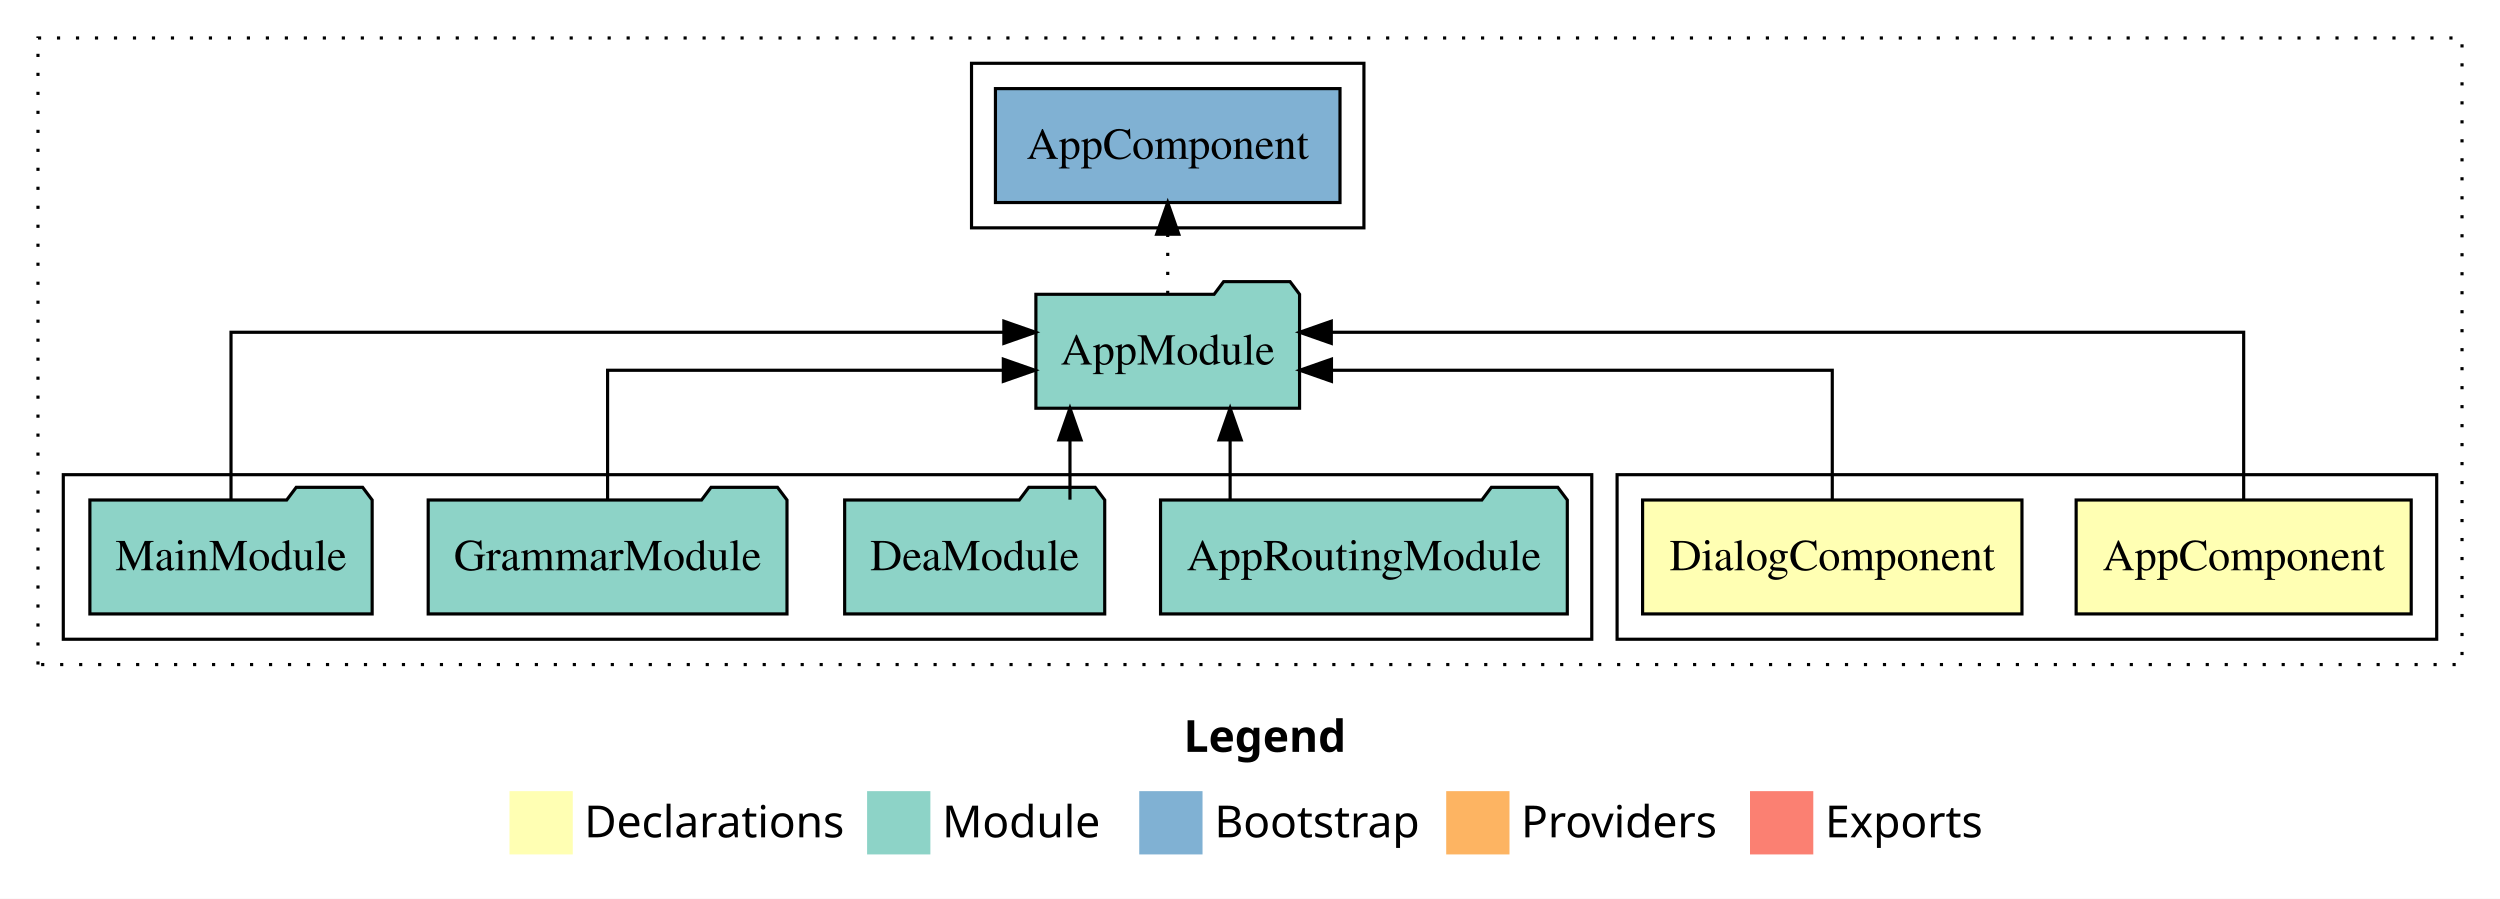
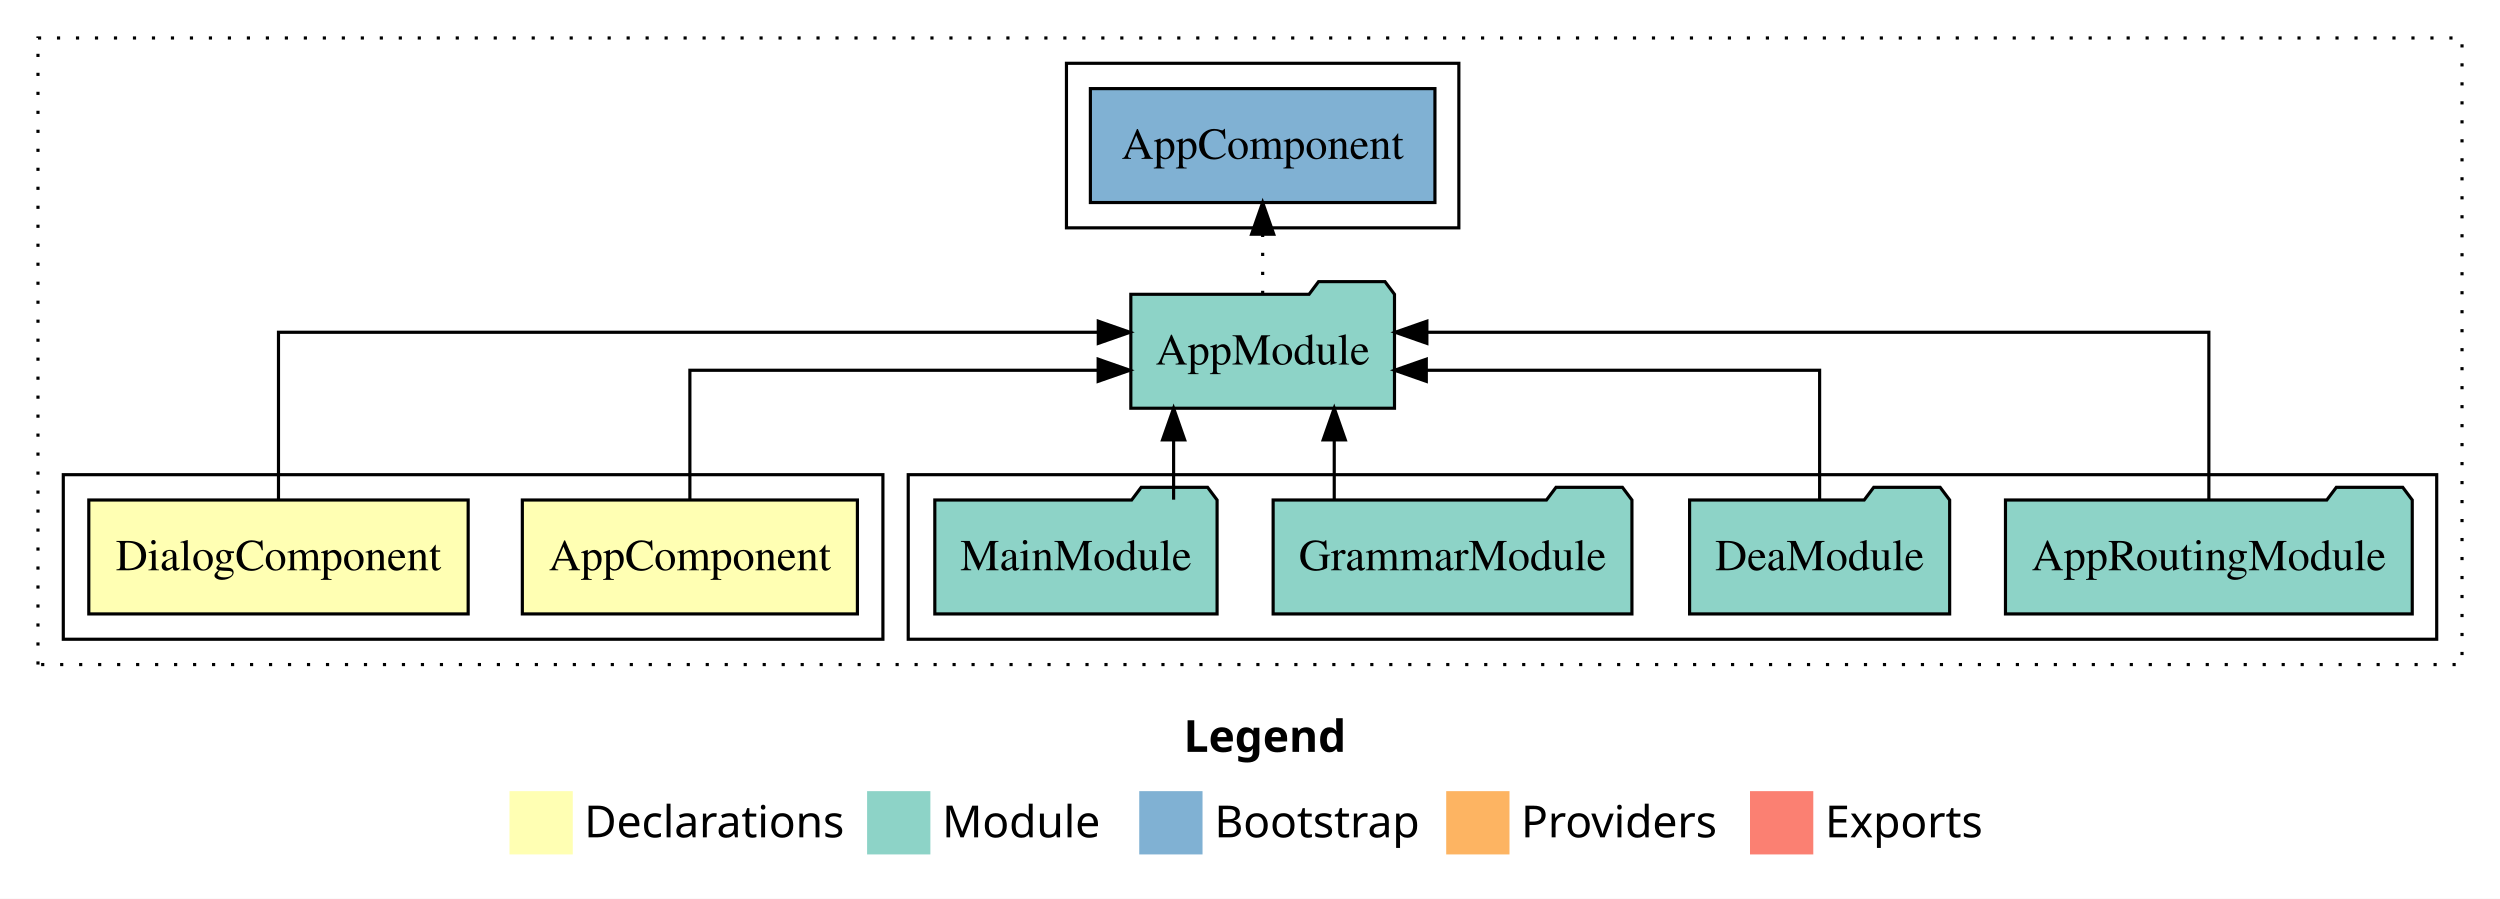
<svg xmlns="http://www.w3.org/2000/svg" width="790pt" height="284pt" viewBox="0.00 0.00 790.00 284.00">
  <g id="graph0" class="graph" transform="scale(1 1) rotate(0) translate(4 280)">
    <polygon fill="white" stroke="transparent" points="-4,4 -4,-280 786,-280 786,4 -4,4" />
    <text text-anchor="start" x="370.01" y="-42.4" font-family="sans-serif" font-weight="bold" font-size="14.00">Legend</text>
    <polygon fill="#ffffb3" stroke="transparent" points="157,-10 157,-30 177,-30 177,-10 157,-10" />
    <text text-anchor="start" x="180.63" y="-15.4" font-family="sans-serif" font-size="14.00">  Declarations</text>
    <polygon fill="#8dd3c7" stroke="transparent" points="270,-10 270,-30 290,-30 290,-10 270,-10" />
    <text text-anchor="start" x="293.73" y="-15.4" font-family="sans-serif" font-size="14.00">  Module</text>
    <polygon fill="#80b1d3" stroke="transparent" points="356,-10 356,-30 376,-30 376,-10 356,-10" />
    <text text-anchor="start" x="379.78" y="-15.4" font-family="sans-serif" font-size="14.00">  Bootstrap</text>
    <polygon fill="#fdb462" stroke="transparent" points="453,-10 453,-30 473,-30 473,-10 453,-10" />
    <text text-anchor="start" x="476.67" y="-15.4" font-family="sans-serif" font-size="14.00">  Providers</text>
    <polygon fill="#fb8072" stroke="transparent" points="549,-10 549,-30 569,-30 569,-10 549,-10" />
    <text text-anchor="start" x="572.73" y="-15.4" font-family="sans-serif" font-size="14.00">  Exports</text>
    <g id="clust1" class="cluster">
      <polygon fill="none" stroke="black" stroke-dasharray="1,5" points="8,-70 8,-268 774,-268 774,-70 8,-70" />
    </g>
+     <g id="clust5" class="cluster">
+       <polygon fill="none" stroke="black" points="283,-78 283,-130 766,-130 766,-78 283,-78" />
+     </g>
    <g id="clust2" class="cluster">
-       <polygon fill="none" stroke="black" points="507,-78 507,-130 766,-130 766,-78 507,-78" />
-     </g>
-     <g id="clust5" class="cluster">
-       <polygon fill="none" stroke="black" points="16,-78 16,-130 499,-130 499,-78 16,-78" />
+       <polygon fill="none" stroke="black" points="16,-78 16,-130 275,-130 275,-78 16,-78" />
    </g>
    <g id="clust7" class="cluster">
-       <polygon fill="none" stroke="black" points="303,-208 303,-260 427,-260 427,-208 303,-208" />
+       <polygon fill="none" stroke="black" points="333,-208 333,-260 457,-260 457,-208 333,-208" />
    </g>
    <g id="node1" class="node">
-       <polygon fill="#ffffb3" stroke="black" points="757.94,-122 652.06,-122 652.06,-86 757.94,-86 757.94,-122" />
-       <text text-anchor="middle" x="705" y="-99.8" font-family="Times,serif" font-size="14.00">AppComponent</text>
+       <polygon fill="#ffffb3" stroke="black" points="266.94,-122 161.06,-122 161.06,-86 266.94,-86 266.94,-122" />
+       <text text-anchor="middle" x="214" y="-99.8" font-family="Times,serif" font-size="14.00">AppComponent</text>
    </g>
    <g id="node3" class="node">
-       <polygon fill="#8dd3c7" stroke="black" points="406.66,-187 403.66,-191 382.66,-191 379.66,-187 323.34,-187 323.34,-151 406.66,-151 406.66,-187" />
-       <text text-anchor="middle" x="365" y="-164.8" font-family="Times,serif" font-size="14.00">AppModule</text>
+       <polygon fill="#8dd3c7" stroke="black" points="436.66,-187 433.66,-191 412.66,-191 409.66,-187 353.34,-187 353.34,-151 436.66,-151 436.66,-187" />
+       <text text-anchor="middle" x="395" y="-164.8" font-family="Times,serif" font-size="14.00">AppModule</text>
    </g>
    <g id="edge1" class="edge">
-       <path fill="none" stroke="black" d="M705,-122.28C705,-143.32 705,-175 705,-175 705,-175 416.69,-175 416.69,-175" />
-       <polygon fill="black" stroke="black" points="416.69,-171.5 406.69,-175 416.69,-178.5 416.69,-171.5" />
+       <path fill="none" stroke="black" d="M214,-122.02C214,-139.37 214,-163 214,-163 214,-163 343.02,-163 343.02,-163" />
+       <polygon fill="black" stroke="black" points="343.02,-166.5 353.02,-163 343.02,-159.5 343.02,-166.5" />
    </g>
    <g id="node2" class="node">
-       <polygon fill="#ffffb3" stroke="black" points="634.94,-122 515.06,-122 515.06,-86 634.94,-86 634.94,-122" />
-       <text text-anchor="middle" x="575" y="-99.8" font-family="Times,serif" font-size="14.00">DialogComponent</text>
+       <polygon fill="#ffffb3" stroke="black" points="143.94,-122 24.06,-122 24.06,-86 143.94,-86 143.94,-122" />
+       <text text-anchor="middle" x="84" y="-99.8" font-family="Times,serif" font-size="14.00">DialogComponent</text>
    </g>
    <g id="edge2" class="edge">
-       <path fill="none" stroke="black" d="M575,-122.02C575,-139.37 575,-163 575,-163 575,-163 416.74,-163 416.74,-163" />
-       <polygon fill="black" stroke="black" points="416.74,-159.5 406.74,-163 416.74,-166.5 416.74,-159.5" />
+       <path fill="none" stroke="black" d="M84,-122.28C84,-143.32 84,-175 84,-175 84,-175 343.06,-175 343.06,-175" />
+       <polygon fill="black" stroke="black" points="343.06,-178.5 353.06,-175 343.06,-171.5 343.06,-178.5" />
    </g>
    <g id="node8" class="node">
-       <polygon fill="#80b1d3" stroke="black" points="419.44,-252 310.56,-252 310.56,-216 419.44,-216 419.44,-252" />
-       <text text-anchor="middle" x="365" y="-229.8" font-family="Times,serif" font-size="14.00">AppComponent </text>
+       <polygon fill="#80b1d3" stroke="black" points="449.44,-252 340.56,-252 340.56,-216 449.44,-216 449.44,-252" />
+       <text text-anchor="middle" x="395" y="-229.8" font-family="Times,serif" font-size="14.00">AppComponent </text>
    </g>
    <g id="edge7" class="edge">
-       <path fill="none" stroke="black" stroke-dasharray="1,5" d="M365,-187.11C365,-187.11 365,-205.99 365,-205.99" />
-       <polygon fill="black" stroke="black" points="361.5,-205.99 365,-215.99 368.5,-205.99 361.5,-205.99" />
+       <path fill="none" stroke="black" stroke-dasharray="1,5" d="M395,-187.11C395,-187.11 395,-205.99 395,-205.99" />
+       <polygon fill="black" stroke="black" points="391.5,-205.99 395,-215.99 398.5,-205.99 391.5,-205.99" />
    </g>
    <g id="node4" class="node">
-       <polygon fill="#8dd3c7" stroke="black" points="491.27,-122 488.27,-126 467.27,-126 464.27,-122 362.73,-122 362.73,-86 491.27,-86 491.27,-122" />
-       <text text-anchor="middle" x="427" y="-99.8" font-family="Times,serif" font-size="14.00">AppRoutingModule</text>
+       <polygon fill="#8dd3c7" stroke="black" points="758.27,-122 755.27,-126 734.27,-126 731.27,-122 629.73,-122 629.73,-86 758.27,-86 758.27,-122" />
+       <text text-anchor="middle" x="694" y="-99.8" font-family="Times,serif" font-size="14.00">AppRoutingModule</text>
    </g>
    <g id="edge3" class="edge">
-       <path fill="none" stroke="black" d="M384.72,-122.11C384.72,-122.11 384.72,-140.99 384.72,-140.99" />
-       <polygon fill="black" stroke="black" points="381.22,-140.99 384.72,-150.99 388.22,-140.99 381.22,-140.99" />
+       <path fill="none" stroke="black" d="M694,-122.28C694,-143.32 694,-175 694,-175 694,-175 446.89,-175 446.89,-175" />
+       <polygon fill="black" stroke="black" points="446.89,-171.5 436.89,-175 446.89,-178.5 446.89,-171.5" />
    </g>
    <g id="node5" class="node">
-       <polygon fill="#8dd3c7" stroke="black" points="345.09,-122 342.09,-126 321.09,-126 318.09,-122 262.91,-122 262.91,-86 345.09,-86 345.09,-122" />
-       <text text-anchor="middle" x="304" y="-99.8" font-family="Times,serif" font-size="14.00">DeaModule</text>
+       <polygon fill="#8dd3c7" stroke="black" points="612.09,-122 609.09,-126 588.09,-126 585.09,-122 529.91,-122 529.91,-86 612.09,-86 612.09,-122" />
+       <text text-anchor="middle" x="571" y="-99.8" font-family="Times,serif" font-size="14.00">DeaModule</text>
    </g>
    <g id="edge4" class="edge">
-       <path fill="none" stroke="black" d="M334.11,-122.11C334.11,-122.11 334.11,-140.99 334.11,-140.99" />
-       <polygon fill="black" stroke="black" points="330.61,-140.99 334.11,-150.99 337.61,-140.99 330.61,-140.99" />
+       <path fill="none" stroke="black" d="M571,-122.02C571,-139.37 571,-163 571,-163 571,-163 446.71,-163 446.71,-163" />
+       <polygon fill="black" stroke="black" points="446.71,-159.5 436.71,-163 446.71,-166.5 446.71,-159.5" />
    </g>
    <g id="node6" class="node">
-       <polygon fill="#8dd3c7" stroke="black" points="244.69,-122 241.69,-126 220.69,-126 217.69,-122 131.31,-122 131.31,-86 244.69,-86 244.69,-122" />
-       <text text-anchor="middle" x="188" y="-99.8" font-family="Times,serif" font-size="14.00">GrammarModule</text>
+       <polygon fill="#8dd3c7" stroke="black" points="511.69,-122 508.69,-126 487.69,-126 484.69,-122 398.31,-122 398.31,-86 511.69,-86 511.69,-122" />
+       <text text-anchor="middle" x="455" y="-99.8" font-family="Times,serif" font-size="14.00">GrammarModule</text>
    </g>
    <g id="edge5" class="edge">
-       <path fill="none" stroke="black" d="M188,-122.02C188,-139.37 188,-163 188,-163 188,-163 313.05,-163 313.05,-163" />
-       <polygon fill="black" stroke="black" points="313.05,-166.5 323.05,-163 313.05,-159.5 313.05,-166.5" />
+       <path fill="none" stroke="black" d="M417.62,-122.11C417.62,-122.11 417.62,-140.99 417.62,-140.99" />
+       <polygon fill="black" stroke="black" points="414.12,-140.99 417.62,-150.99 421.12,-140.99 414.12,-140.99" />
    </g>
    <g id="node7" class="node">
-       <polygon fill="#8dd3c7" stroke="black" points="113.6,-122 110.6,-126 89.6,-126 86.6,-122 24.4,-122 24.4,-86 113.6,-86 113.6,-122" />
-       <text text-anchor="middle" x="69" y="-99.8" font-family="Times,serif" font-size="14.00">MainModule</text>
+       <polygon fill="#8dd3c7" stroke="black" points="380.6,-122 377.6,-126 356.6,-126 353.6,-122 291.4,-122 291.4,-86 380.6,-86 380.6,-122" />
+       <text text-anchor="middle" x="336" y="-99.8" font-family="Times,serif" font-size="14.00">MainModule</text>
    </g>
    <g id="edge6" class="edge">
-       <path fill="none" stroke="black" d="M69,-122.28C69,-143.32 69,-175 69,-175 69,-175 313.22,-175 313.22,-175" />
-       <polygon fill="black" stroke="black" points="313.22,-178.5 323.22,-175 313.22,-171.5 313.22,-178.5" />
+       <path fill="none" stroke="black" d="M366.86,-122.11C366.86,-122.11 366.86,-140.99 366.86,-140.99" />
+       <polygon fill="black" stroke="black" points="363.36,-140.99 366.86,-150.99 370.36,-140.99 363.36,-140.99" />
    </g>
  </g>
</svg>
